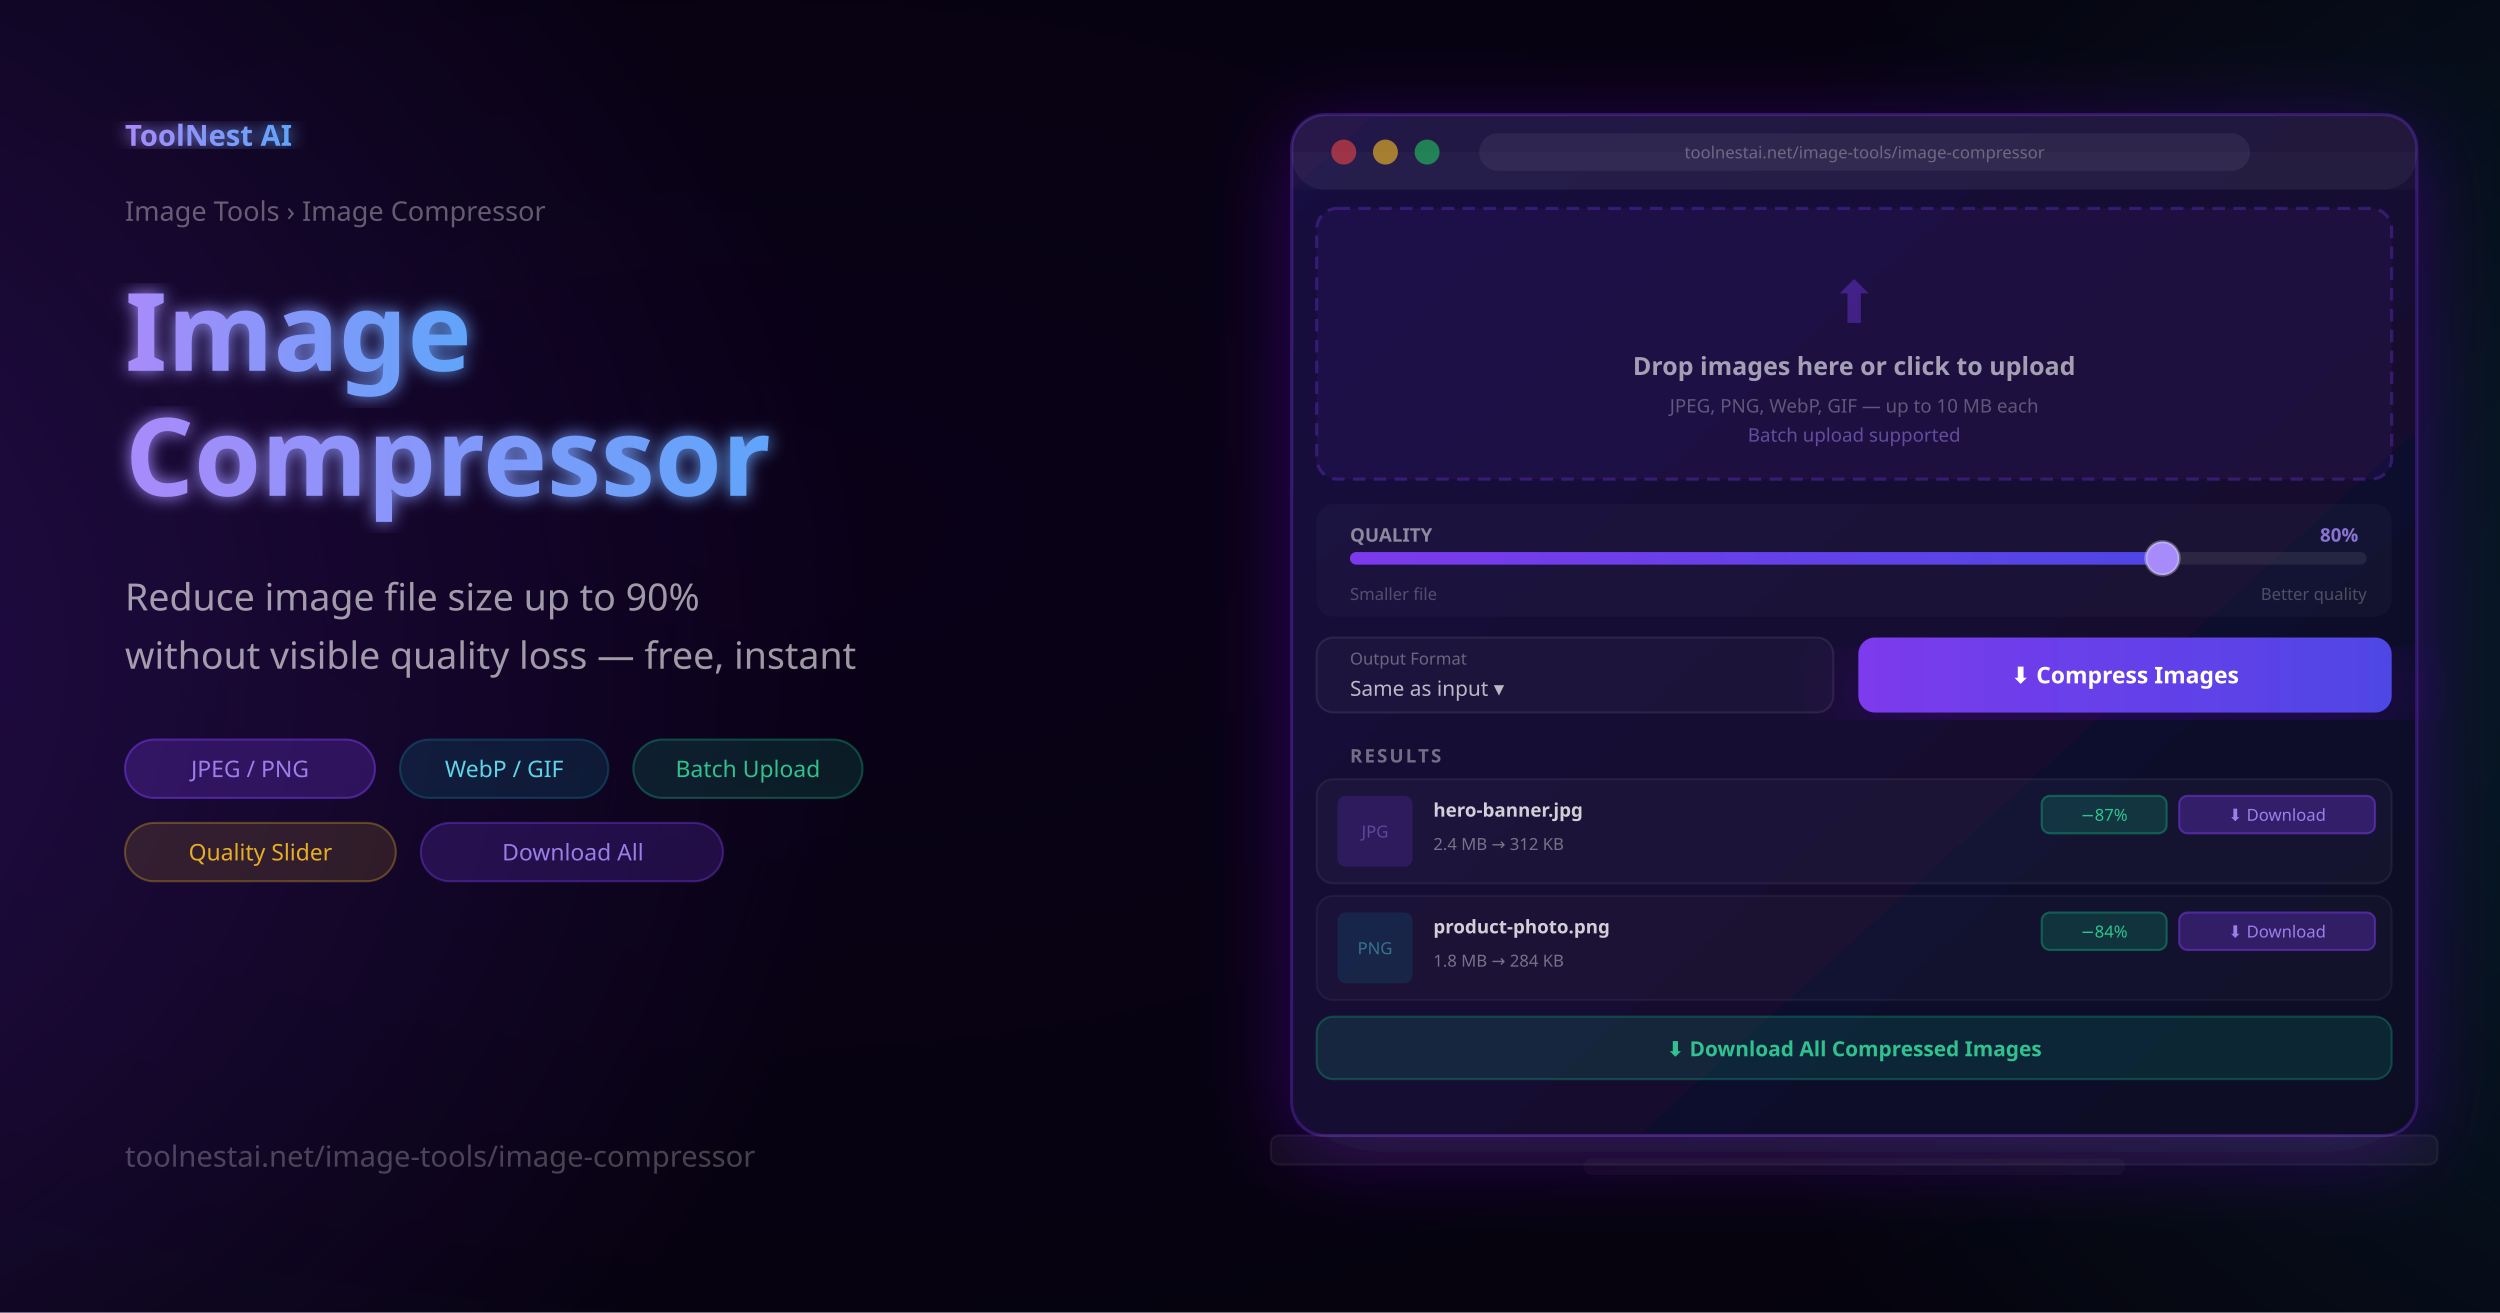
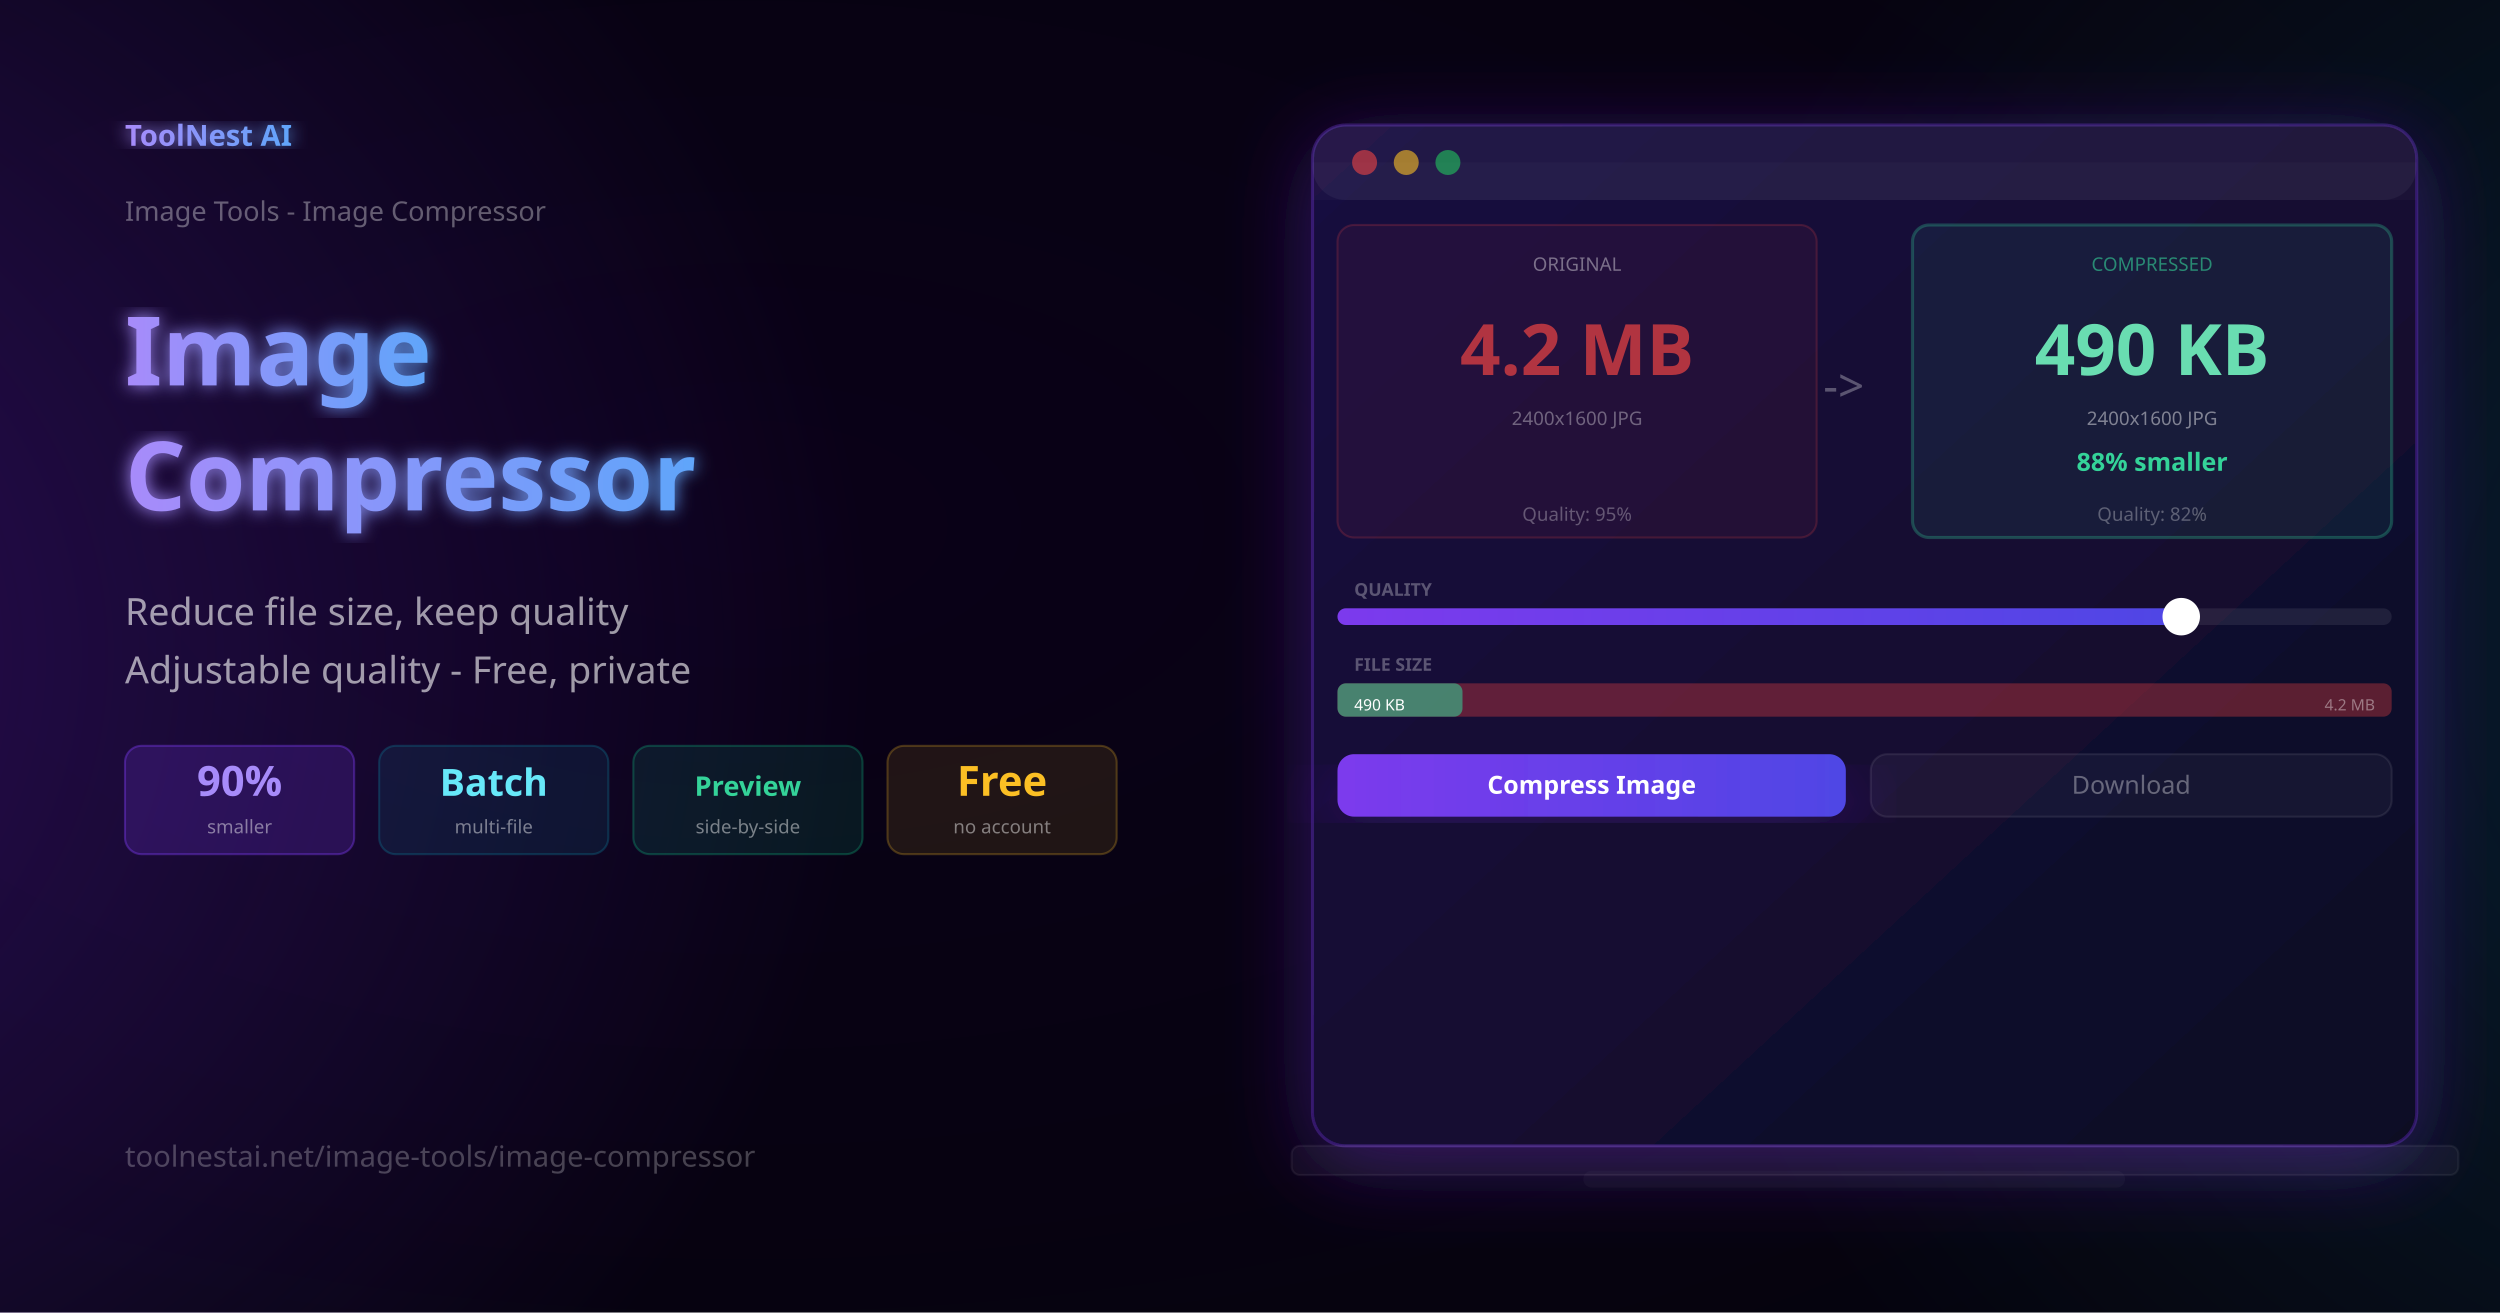
<svg xmlns="http://www.w3.org/2000/svg" viewBox="0 0 1200 630" font-family="'Segoe UI',system-ui,sans-serif">
  <defs>
    <radialGradient id="bg" cx="30%" cy="40%" r="80%">
      <stop offset="0%" stop-color="#0a0118" />
      <stop offset="100%" stop-color="#05030d" />
    </radialGradient>
    <radialGradient id="gL" cx="15%" cy="50%" r="55%">
-       <stop offset="0%" stop-color="#5b21b6" stop-opacity="0.4" />
+       <stop offset="0%" stop-color="#5b21b6" stop-opacity="0.45" />
      <stop offset="100%" stop-color="#5b21b6" stop-opacity="0" />
    </radialGradient>
    <radialGradient id="gR" cx="85%" cy="50%" r="55%">
-       <stop offset="0%" stop-color="#0e7490" stop-opacity="0.25" />
+       <stop offset="0%" stop-color="#0e7490" stop-opacity="0.28" />
      <stop offset="100%" stop-color="#0e7490" stop-opacity="0" />
    </radialGradient>
    <linearGradient id="aG" x1="0%" y1="0%" x2="100%" y2="0%">
      <stop offset="0%" stop-color="#a78bfa" />
      <stop offset="100%" stop-color="#60a5fa" />
    </linearGradient>
    <linearGradient id="bG" x1="0%" y1="0%" x2="100%" y2="0%">
      <stop offset="0%" stop-color="#7c3aed" />
      <stop offset="100%" stop-color="#4f46e5" />
    </linearGradient>
    <linearGradient id="lapG" x1="0%" y1="0%" x2="100%" y2="100%">
      <stop offset="0%" stop-color="#1a1040" />
      <stop offset="100%" stop-color="#0d0824" />
    </linearGradient>
    <filter id="sh">
-       <feDropShadow dx="0" dy="8" stdDeviation="20" flood-color="#5b21b6" flood-opacity="0.45" />
+       <feDropShadow dx="0" dy="8" stdDeviation="20" flood-color="#5b21b6" flood-opacity="0.5" />
    </filter>
    <filter id="glow">
      <feGaussianBlur stdDeviation="4" result="b" />
      <feMerge>
        <feMergeNode in="b" />
        <feMergeNode in="SourceGraphic" />
      </feMerge>
    </filter>
  </defs>
  <rect width="1200" height="630" fill="url(#bg)" />
  <ellipse cx="180" cy="315" rx="600" ry="500" fill="url(#gL)" />
  <ellipse cx="1020" cy="315" rx="600" ry="500" fill="url(#gR)" />
  <text x="60" y="70" font-size="14" font-weight="700" fill="url(#aG)" filter="url(#glow)">ToolNest AI</text>
-   <text x="60" y="106" font-size="13" fill="rgba(255,255,255,0.35)">Image Tools › Image Compressor</text>
-   <text x="60" y="178" font-size="52" font-weight="900" fill="url(#aG)" filter="url(#glow)">Image</text>
-   <text x="60" y="238" font-size="52" font-weight="900" fill="url(#aG)" filter="url(#glow)">Compressor</text>
-   <text x="60" y="293" font-size="18" fill="rgba(255,255,255,0.6)">Reduce image file size up to 90%</text>
-   <text x="60" y="321" font-size="18" fill="rgba(255,255,255,0.6)">without visible quality loss — free, instant</text>
-   <rect x="60" y="355" width="120" height="28" rx="14" fill="rgba(124,58,237,0.25)" stroke="rgba(124,58,237,0.5)" stroke-width="1" />
-   <text x="120" y="373" text-anchor="middle" font-size="11" fill="rgba(167,139,250,0.9)">JPEG / PNG</text>
-   <rect x="192" y="355" width="100" height="28" rx="14" fill="rgba(14,116,144,0.2)" stroke="rgba(14,116,144,0.4)" stroke-width="1" />
-   <text x="242" y="373" text-anchor="middle" font-size="11" fill="rgba(103,232,249,0.9)">WebP / GIF</text>
-   <rect x="304" y="355" width="110" height="28" rx="14" fill="rgba(16,185,129,0.15)" stroke="rgba(16,185,129,0.35)" stroke-width="1" />
-   <text x="359" y="373" text-anchor="middle" font-size="11" fill="rgba(52,211,153,0.9)">Batch Upload</text>
-   <rect x="60" y="395" width="130" height="28" rx="14" fill="rgba(251,191,36,0.12)" stroke="rgba(251,191,36,0.3)" stroke-width="1" />
-   <text x="125" y="413" text-anchor="middle" font-size="11" fill="rgba(251,191,36,0.9)">Quality Slider</text>
-   <rect x="202" y="395" width="145" height="28" rx="14" fill="rgba(124,58,237,0.2)" stroke="rgba(124,58,237,0.4)" stroke-width="1" />
-   <text x="275" y="413" text-anchor="middle" font-size="11" fill="rgba(167,139,250,0.9)">Download All</text>
+   <text x="60" y="106" font-size="13" fill="rgba(255,255,255,0.35)">Image Tools - Image Compressor</text>
+   <text x="60" y="185" font-size="46" font-weight="900" fill="url(#aG)" filter="url(#glow)">Image</text>
+   <text x="60" y="245" font-size="46" font-weight="900" fill="url(#aG)" filter="url(#glow)">Compressor</text>
+   <text x="60" y="300" font-size="18" fill="rgba(255,255,255,0.6)">Reduce file size, keep quality</text>
+   <text x="60" y="328" font-size="18" fill="rgba(255,255,255,0.6)">Adjustable quality - Free, private</text>
+   <rect x="60" y="358" width="110" height="52" rx="8" fill="rgba(124,58,237,0.2)" stroke="rgba(124,58,237,0.4)" stroke-width="1" />
+   <text x="115" y="382" text-anchor="middle" font-size="20" font-weight="900" fill="#a78bfa">90%</text>
+   <text x="115" y="400" text-anchor="middle" font-size="9" fill="rgba(255,255,255,0.45)">smaller</text>
+   <rect x="182" y="358" width="110" height="52" rx="8" fill="rgba(14,116,144,0.15)" stroke="rgba(14,116,144,0.35)" stroke-width="1" />
+   <text x="237" y="382" text-anchor="middle" font-size="18" font-weight="900" fill="#67e8f9">Batch</text>
+   <text x="237" y="400" text-anchor="middle" font-size="9" fill="rgba(255,255,255,0.45)">multi-file</text>
+   <rect x="304" y="358" width="110" height="52" rx="8" fill="rgba(16,185,129,0.12)" stroke="rgba(16,185,129,0.3)" stroke-width="1" />
+   <text x="359" y="382" text-anchor="middle" font-size="13" font-weight="900" fill="#34d399">Preview</text>
+   <text x="359" y="400" text-anchor="middle" font-size="9" fill="rgba(255,255,255,0.45)">side-by-side</text>
+   <rect x="426" y="358" width="110" height="52" rx="8" fill="rgba(251,191,36,0.1)" stroke="rgba(251,191,36,0.25)" stroke-width="1" />
+   <text x="481" y="382" text-anchor="middle" font-size="20" font-weight="900" fill="#fbbf24">Free</text>
+   <text x="481" y="400" text-anchor="middle" font-size="9" fill="rgba(255,255,255,0.45)">no account</text>
  <text x="60" y="560" font-size="14" fill="rgba(255,255,255,0.25)">toolnestai.net/image-tools/image-compressor</text>
-   <rect x="620" y="55" width="540" height="490" rx="16" fill="url(#lapG)" stroke="rgba(124,58,237,0.3)" stroke-width="1.5" filter="url(#sh)" />
-   <rect x="620" y="55" width="540" height="36" rx="16" fill="rgba(255,255,255,0.05)" />
-   <rect x="620" y="73" width="540" height="18" fill="rgba(255,255,255,0.02)" />
-   <circle cx="645" cy="73" r="6" fill="rgba(239,68,68,0.6)" />
-   <circle cx="665" cy="73" r="6" fill="rgba(251,191,36,0.6)" />
-   <circle cx="685" cy="73" r="6" fill="rgba(34,197,94,0.6)" />
-   <rect x="710" y="64" width="370" height="18" rx="9" fill="rgba(255,255,255,0.06)" />
-   <text x="895" y="76" text-anchor="middle" font-size="8" fill="rgba(255,255,255,0.3)">toolnestai.net/image-tools/image-compressor</text>
-   <rect x="632" y="100" width="516" height="130" rx="10" fill="rgba(124,58,237,0.07)" stroke="rgba(124,58,237,0.3)" stroke-width="1.5" stroke-dasharray="6,4" />
-   <text x="890" y="155" text-anchor="middle" font-size="28" fill="rgba(124,58,237,0.4)">⬆</text>
-   <text x="890" y="180" text-anchor="middle" font-size="12" font-weight="700" fill="rgba(255,255,255,0.6)">Drop images here or click to upload</text>
-   <text x="890" y="198" text-anchor="middle" font-size="9" fill="rgba(255,255,255,0.3)">JPEG, PNG, WebP, GIF — up to 10 MB each</text>
-   <text x="890" y="212" text-anchor="middle" font-size="9" fill="rgba(167,139,250,0.5)">Batch upload supported</text>
-   <rect x="632" y="242" width="516" height="54" rx="8" fill="rgba(255,255,255,0.025)" />
-   <text x="648" y="260" font-size="9" font-weight="700" fill="rgba(255,255,255,0.5)">QUALITY</text>
-   <text x="1132" y="260" text-anchor="end" font-size="9" font-weight="700" fill="rgba(167,139,250,0.8)">80%</text>
-   <rect x="648" y="265" width="488" height="6" rx="3" fill="rgba(255,255,255,0.08)" />
-   <rect x="648" y="265" width="390" height="6" rx="3" fill="url(#bG)" />
-   <circle cx="1038" cy="268" r="8" fill="#a78bfa" stroke="rgba(255,255,255,0.3)" stroke-width="1.5" />
-   <text x="648" y="288" font-size="8" fill="rgba(255,255,255,0.25)">Smaller file</text>
-   <text x="1136" y="288" text-anchor="end" font-size="8" fill="rgba(255,255,255,0.25)">Better quality</text>
-   <rect x="632" y="306" width="248" height="36" rx="8" fill="rgba(255,255,255,0.03)" stroke="rgba(255,255,255,0.08)" stroke-width="1" />
-   <text x="648" y="319" font-size="8" fill="rgba(255,255,255,0.35)">Output Format</text>
-   <text x="648" y="334" font-size="10" fill="rgba(255,255,255,0.7)">Same as input ▾</text>
-   <rect x="892" y="306" width="256" height="36" rx="8" fill="url(#bG)" filter="url(#sh)" />
-   <text x="1020" y="328" text-anchor="middle" font-size="11" font-weight="800" fill="#fff">⬇  Compress Images</text>
-   <text x="648" y="366" font-size="9" font-weight="700" fill="rgba(255,255,255,0.4)" letter-spacing="1">RESULTS</text>
-   <rect x="632" y="374" width="516" height="50" rx="8" fill="rgba(255,255,255,0.03)" stroke="rgba(255,255,255,0.06)" stroke-width="1" />
-   <rect x="642" y="382" width="36" height="34" rx="4" fill="rgba(124,58,237,0.2)" />
-   <text x="660" y="402" text-anchor="middle" font-size="8" fill="rgba(167,139,250,0.4)">JPG</text>
-   <text x="688" y="392" font-size="9" font-weight="700" fill="rgba(255,255,255,0.8)">hero-banner.jpg</text>
-   <text x="688" y="408" font-size="8" fill="rgba(255,255,255,0.4)">2.4 MB → 312 KB</text>
-   <rect x="980" y="382" width="60" height="18" rx="4" fill="rgba(16,185,129,0.2)" stroke="rgba(16,185,129,0.4)" stroke-width="1" />
-   <text x="1010" y="394" text-anchor="middle" font-size="8" fill="rgba(52,211,153,0.9)">−87%</text>
-   <rect x="1046" y="382" width="94" height="18" rx="4" fill="rgba(124,58,237,0.3)" stroke="rgba(124,58,237,0.5)" stroke-width="1" />
-   <text x="1093" y="394" text-anchor="middle" font-size="8" fill="rgba(167,139,250,0.9)">⬇ Download</text>
-   <rect x="632" y="430" width="516" height="50" rx="8" fill="rgba(255,255,255,0.02)" stroke="rgba(255,255,255,0.05)" stroke-width="1" />
-   <rect x="642" y="438" width="36" height="34" rx="4" fill="rgba(14,116,144,0.2)" />
-   <text x="660" y="458" text-anchor="middle" font-size="8" fill="rgba(103,232,249,0.4)">PNG</text>
-   <text x="688" y="448" font-size="9" font-weight="700" fill="rgba(255,255,255,0.8)">product-photo.png</text>
-   <text x="688" y="464" font-size="8" fill="rgba(255,255,255,0.4)">1.8 MB → 284 KB</text>
-   <rect x="980" y="438" width="60" height="18" rx="4" fill="rgba(16,185,129,0.2)" stroke="rgba(16,185,129,0.4)" stroke-width="1" />
-   <text x="1010" y="450" text-anchor="middle" font-size="8" fill="rgba(52,211,153,0.9)">−84%</text>
-   <rect x="1046" y="438" width="94" height="18" rx="4" fill="rgba(124,58,237,0.3)" stroke="rgba(124,58,237,0.5)" stroke-width="1" />
-   <text x="1093" y="450" text-anchor="middle" font-size="8" fill="rgba(167,139,250,0.9)">⬇ Download</text>
-   <rect x="632" y="488" width="516" height="30" rx="8" fill="rgba(16,185,129,0.15)" stroke="rgba(16,185,129,0.3)" stroke-width="1" />
-   <text x="890" y="507" text-anchor="middle" font-size="10" font-weight="700" fill="rgba(52,211,153,0.9)">⬇  Download All Compressed Images</text>
-   <rect x="610" y="545" width="560" height="14" rx="4" fill="rgba(255,255,255,0.04)" stroke="rgba(255,255,255,0.06)" stroke-width="1" />
-   <rect x="760" y="556" width="260" height="8" rx="4" fill="rgba(255,255,255,0.03)" />
+   <rect x="630" y="60" width="530" height="490" rx="16" fill="url(#lapG)" stroke="rgba(124,58,237,0.3)" stroke-width="1.5" filter="url(#sh)" />
+   <rect x="630" y="60" width="530" height="36" rx="16" fill="rgba(255,255,255,0.05)" />
+   <rect x="630" y="78" width="530" height="18" fill="rgba(255,255,255,0.02)" />
+   <circle cx="655" cy="78" r="6" fill="rgba(239,68,68,0.6)" />
+   <circle cx="675" cy="78" r="6" fill="rgba(251,191,36,0.6)" />
+   <circle cx="695" cy="78" r="6" fill="rgba(34,197,94,0.6)" />
+   <rect x="642" y="108" width="230" height="150" rx="8" fill="rgba(239,68,68,0.06)" stroke="rgba(239,68,68,0.2)" stroke-width="1" />
+   <text x="757" y="130" text-anchor="middle" font-size="9" fill="rgba(255,255,255,0.4)">ORIGINAL</text>
+   <text x="757" y="180" text-anchor="middle" font-size="34" font-weight="900" fill="rgba(239,68,68,0.7)">4.2 MB</text>
+   <text x="757" y="204" text-anchor="middle" font-size="9" fill="rgba(255,255,255,0.35)">2400x1600 JPG</text>
+   <text x="757" y="250" text-anchor="middle" font-size="9" fill="rgba(255,255,255,0.3)">Quality: 95%</text>
+   <text x="885" y="193" text-anchor="middle" font-size="22" fill="rgba(255,255,255,0.3)">-&gt;</text>
+   <rect x="918" y="108" width="230" height="150" rx="8" fill="rgba(52,211,153,0.08)" stroke="rgba(52,211,153,0.28)" stroke-width="1.5" />
+   <text x="1033" y="130" text-anchor="middle" font-size="9" fill="rgba(52,211,153,0.6)">COMPRESSED</text>
+   <text x="1033" y="180" text-anchor="middle" font-size="34" font-weight="900" fill="rgba(110,231,183,0.95)">490 KB</text>
+   <text x="1033" y="204" text-anchor="middle" font-size="9" fill="rgba(255,255,255,0.45)">2400x1600 JPG</text>
+   <text x="1033" y="226" text-anchor="middle" font-size="12" font-weight="700" fill="#34d399">88% smaller</text>
+   <text x="1033" y="250" text-anchor="middle" font-size="9" fill="rgba(255,255,255,0.3)">Quality: 82%</text>
+   <text x="650" y="286" font-size="8.5" font-weight="700" fill="rgba(255,255,255,0.3)">QUALITY</text>
+   <rect x="642" y="292" width="506" height="8" rx="4" fill="rgba(255,255,255,0.08)" />
+   <rect x="642" y="292" width="405" height="8" rx="4" fill="url(#bG)" />
+   <circle cx="1047" cy="296" r="9" fill="#fff" />
+   <text x="650" y="322" font-size="8.5" font-weight="700" fill="rgba(255,255,255,0.3)">FILE SIZE</text>
+   <rect x="642" y="328" width="506" height="16" rx="4" fill="rgba(239,68,68,0.35)" />
+   <rect x="642" y="328" width="60" height="16" rx="4" fill="rgba(52,211,153,0.55)" />
+   <text x="650" y="341" font-size="7.5" fill="#fff">490 KB</text>
+   <text x="1140" y="341" text-anchor="end" font-size="7.5" fill="rgba(255,255,255,0.4)">4.2 MB</text>
+   <rect x="642" y="362" width="244" height="30" rx="8" fill="url(#bG)" filter="url(#sh)" />
+   <text x="764" y="381" text-anchor="middle" font-size="12" font-weight="900" fill="#fff">Compress Image</text>
+   <rect x="898" y="362" width="250" height="30" rx="8" fill="rgba(255,255,255,0.04)" stroke="rgba(255,255,255,0.08)" stroke-width="1" />
+   <text x="1023" y="381" text-anchor="middle" font-size="12" fill="rgba(255,255,255,0.35)">Download</text>
+   <rect x="620" y="550" width="560" height="14" rx="4" fill="rgba(255,255,255,0.04)" stroke="rgba(255,255,255,0.06)" stroke-width="1" />
+   <rect x="760" y="562" width="260" height="8" rx="4" fill="rgba(255,255,255,0.03)" />
</svg>
